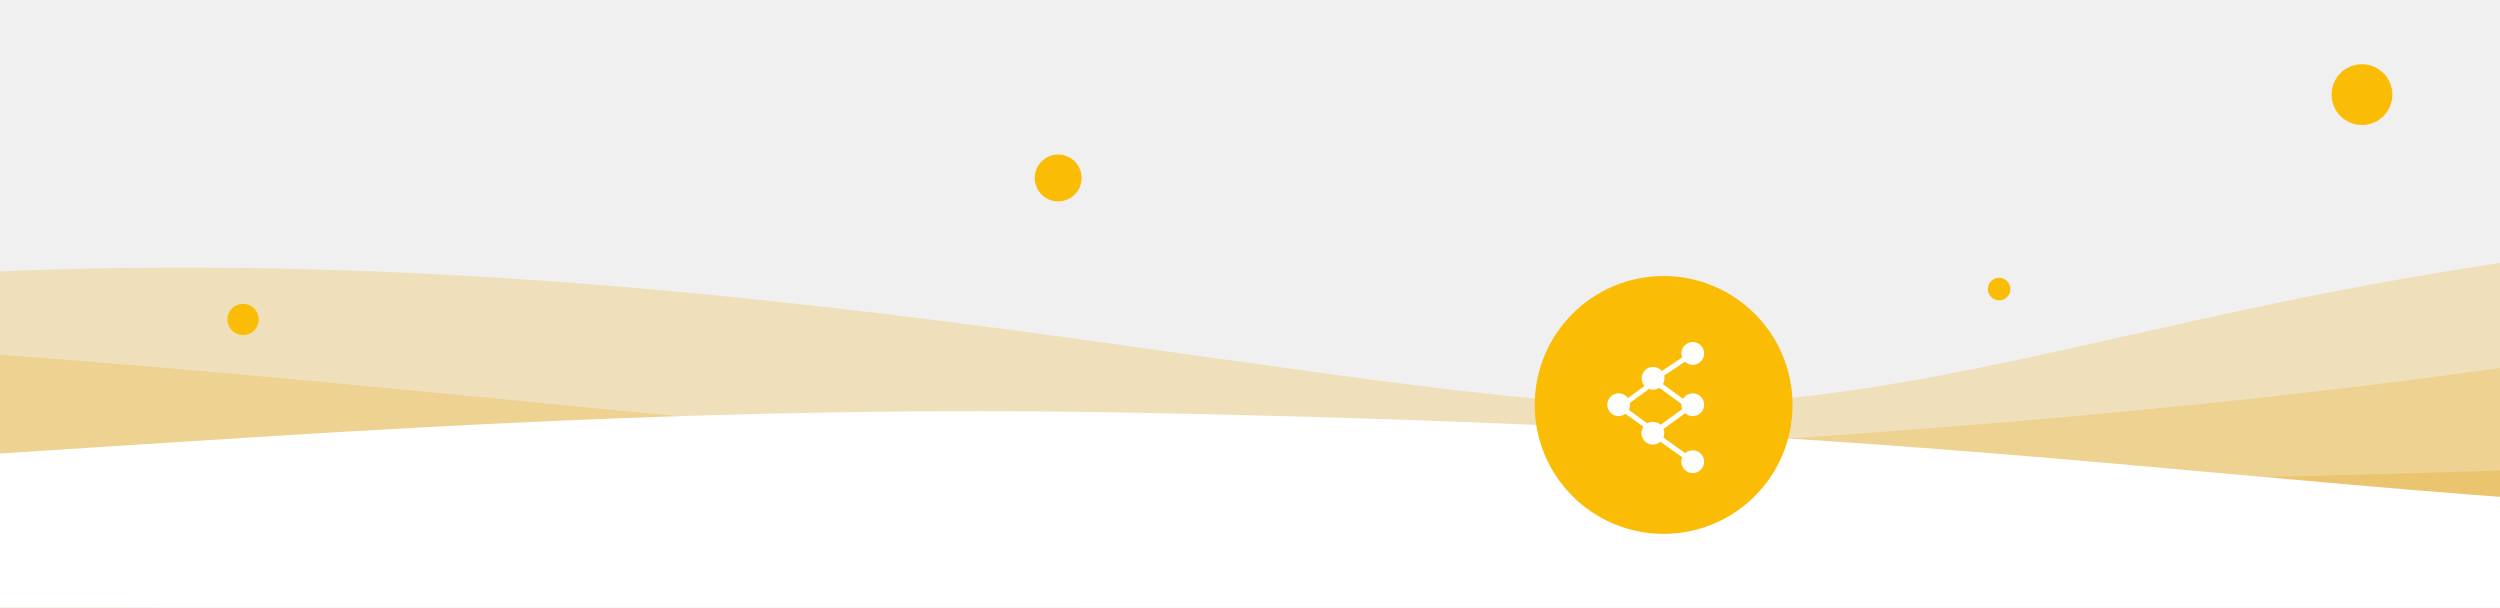
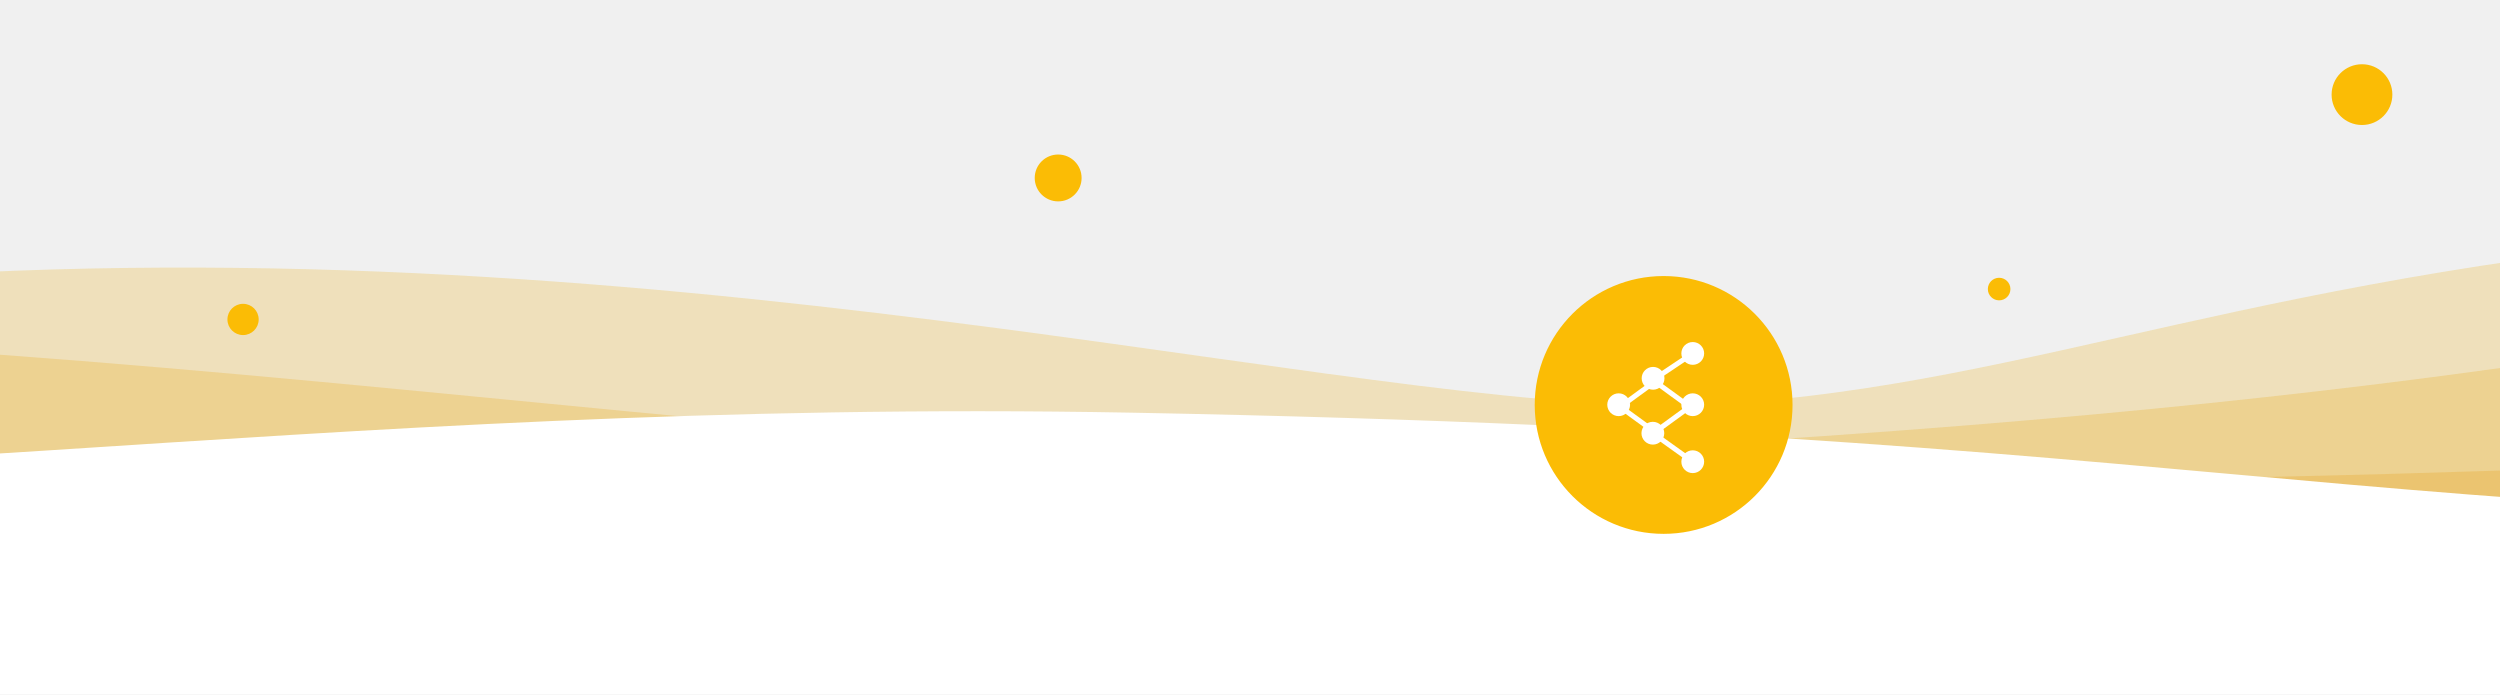
- <svg xmlns="http://www.w3.org/2000/svg" width="1440" height="350" viewBox="0 0 1440 350" fill="none">
+ <svg xmlns="http://www.w3.org/2000/svg" width="1440" height="400" viewBox="0 0 1440 400" fill="none">
  <g clip-path="url(#clip0)">
    <g style="mix-blend-mode:multiply" opacity="0.5">
      <path d="M-532.408 282.633C1774.18 298.158 1402.37 141.639 2127.68 146.521L2129.29 300.548L-532.408 282.633Z" fill="#FCDE8D" />
    </g>
    <g style="mix-blend-mode:multiply" opacity="0.5">
      <path d="M1608.45 132.503C1858.14 113.18 1883.06 157.463 2100.84 159.944L2119.48 251.336L-9.832 391.064L-57.088 159.345C413.136 128.489 806.99 244.848 991.826 232.719C1176.66 220.59 1298.66 156.479 1608.45 132.503Z" fill="#FCDE8D" />
    </g>
    <g style="mix-blend-mode:multiply" opacity="0.5">
      <path d="M-293.719 360.583L2113.59 292.331L2107.35 232.552C1909.45 248.327 1690.81 264.043 1376.15 272.964C554.156 296.269 297.084 204.333 -311.655 188.73L-293.719 360.583Z" fill="#FCDE8D" />
    </g>
-     <path d="M2104.54 421.649L-522 372.311L-520.015 268.43C-153.953 294.918 175.31 228.75 651.993 237.704C1353.48 250.881 1337.24 314.776 2106.89 298.823L2104.54 421.649Z" fill="white" />
+     <path d="M2104.54 421.649L-522 432L-520.015 268.43C-153.953 294.918 175.31 228.75 651.993 237.704C1353.48 250.881 1337.24 314.776 2106.89 298.823L2104.54 421.649Z" fill="white" />
    <circle cx="1151.5" cy="166.5" r="6" fill="#FBBC05" stroke="#FBBC05" />
    <circle r="17" transform="matrix(1 0 0 -1 1360.5 54.5)" fill="#FBBC05" stroke="#FBBC05" />
    <circle cx="140" cy="184" r="8.5" fill="#FBBC05" stroke="#FBBC05" />
    <circle cx="958.25" cy="233.25" r="73.75" fill="#FBBC05" stroke="#FBBC05" />
    <path d="M981.589 203.576C981.589 199.951 978.649 197.011 975.023 197.011C971.398 197.011 968.458 199.951 968.458 203.576C968.458 207.202 971.398 210.142 975.023 210.142C978.649 210.142 981.589 207.202 981.589 203.576Z" fill="white" />
    <path d="M981.589 265.945C981.589 262.319 978.649 259.38 975.023 259.38C971.398 259.38 968.458 262.319 968.458 265.945C968.458 269.571 971.398 272.51 975.023 272.51C978.649 272.51 981.589 269.571 981.589 265.945Z" fill="white" />
    <path d="M981.589 233.121C981.589 229.495 978.649 226.556 975.023 226.556C971.398 226.556 968.458 229.495 968.458 233.121C968.458 236.747 971.398 239.686 975.023 239.686C978.649 239.686 981.589 236.747 981.589 233.121Z" fill="white" />
    <path d="M952.167 211.34C955.793 211.34 958.732 214.279 958.732 217.905C958.732 221.531 955.793 224.47 952.167 224.47C948.541 224.47 945.602 221.531 945.602 217.905C945.602 214.279 948.541 211.34 952.167 211.34Z" fill="white" />
    <path d="M958.612 249.529C958.612 245.903 955.673 242.964 952.047 242.964C948.421 242.964 945.482 245.903 945.482 249.529C945.482 253.155 948.421 256.094 952.047 256.094C955.673 256.094 958.612 253.155 958.612 249.529Z" fill="white" />
    <path d="M938.919 233.121C938.919 229.495 935.98 226.556 932.354 226.556C928.728 226.556 925.789 229.495 925.789 233.121C925.789 236.747 928.728 239.686 932.354 239.686C935.98 239.686 938.919 236.747 938.919 233.121Z" fill="white" />
    <path d="M953.246 248.873L933.255 234.311L953.246 219.749L973.238 234.311L953.246 248.873Z" stroke="white" stroke-width="2.92" />
    <path d="M952.064 249.532L975.03 265.945" stroke="white" stroke-width="2.92" />
    <path d="M955.347 216.716L975.03 203.573" stroke="white" stroke-width="2.92" />
    <circle cx="609.5" cy="102.5" r="13.05" fill="#FBBC05" stroke="#FBBC05" stroke-width="0.9" />
  </g>
  <defs>
    <clipPath id="clip0">
-       <rect width="1440" height="350" fill="white" />
+       <rect width="1440" height="400" fill="white" />
    </clipPath>
  </defs>
</svg>
